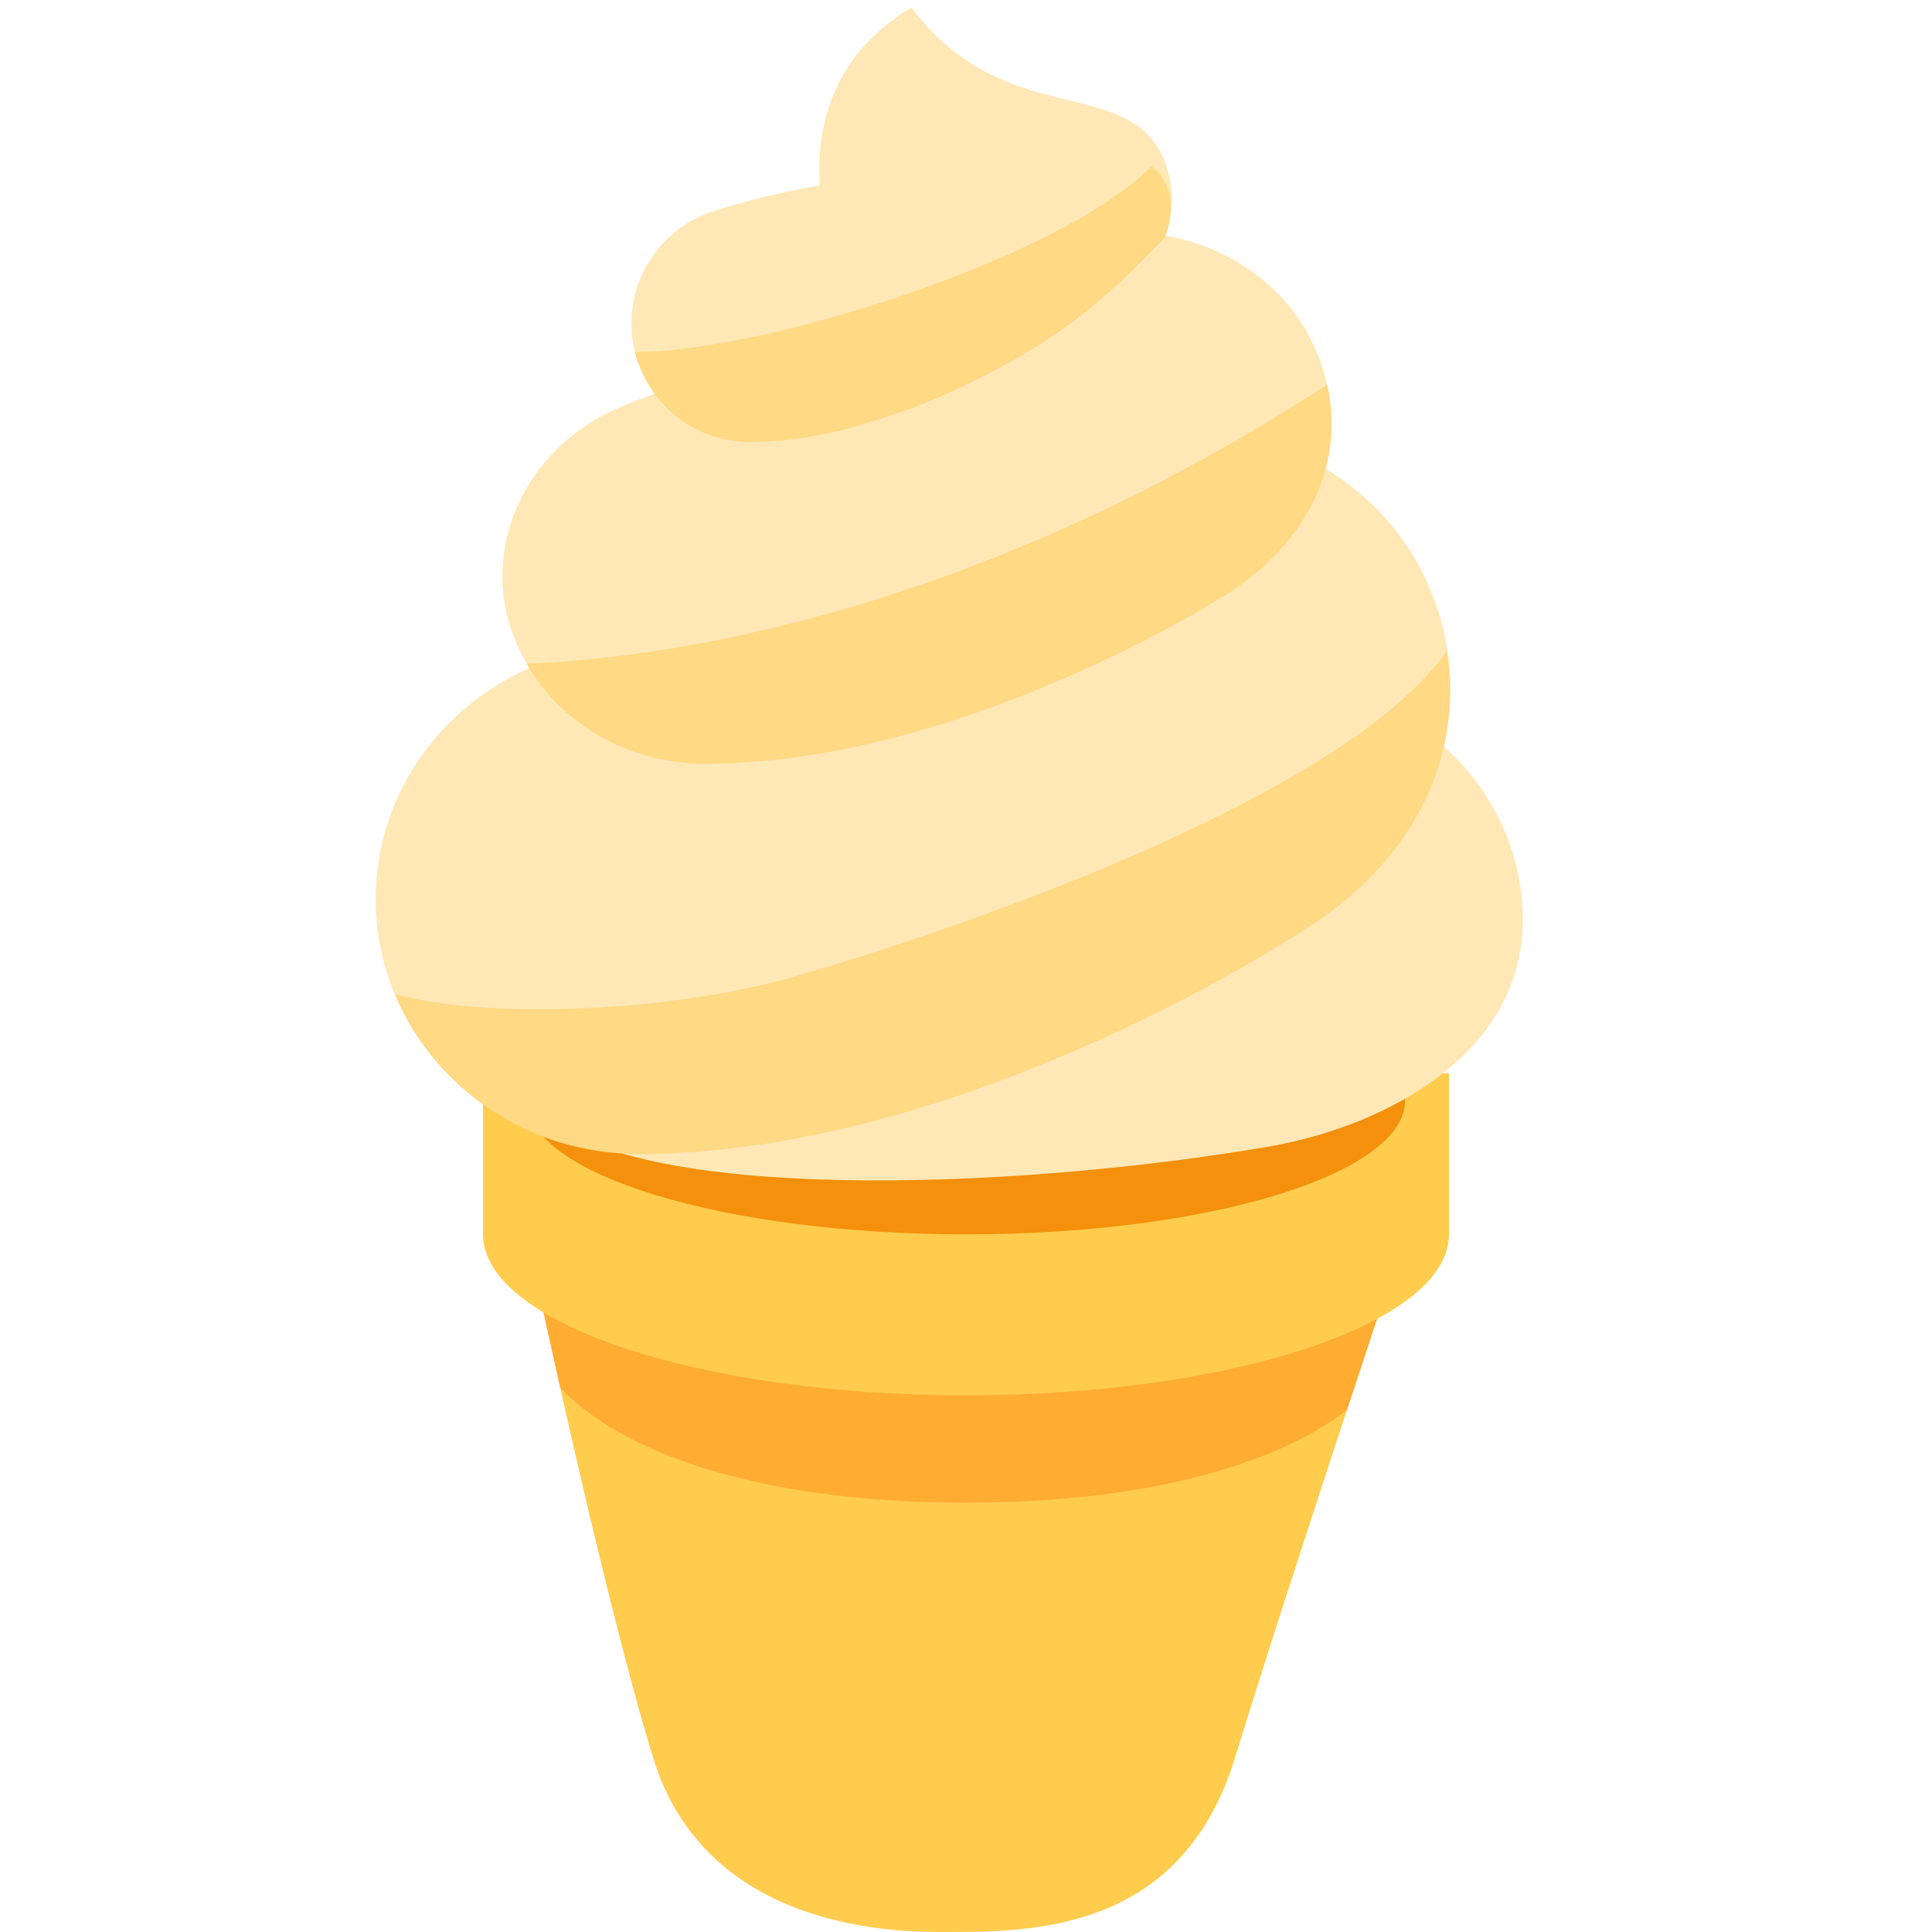
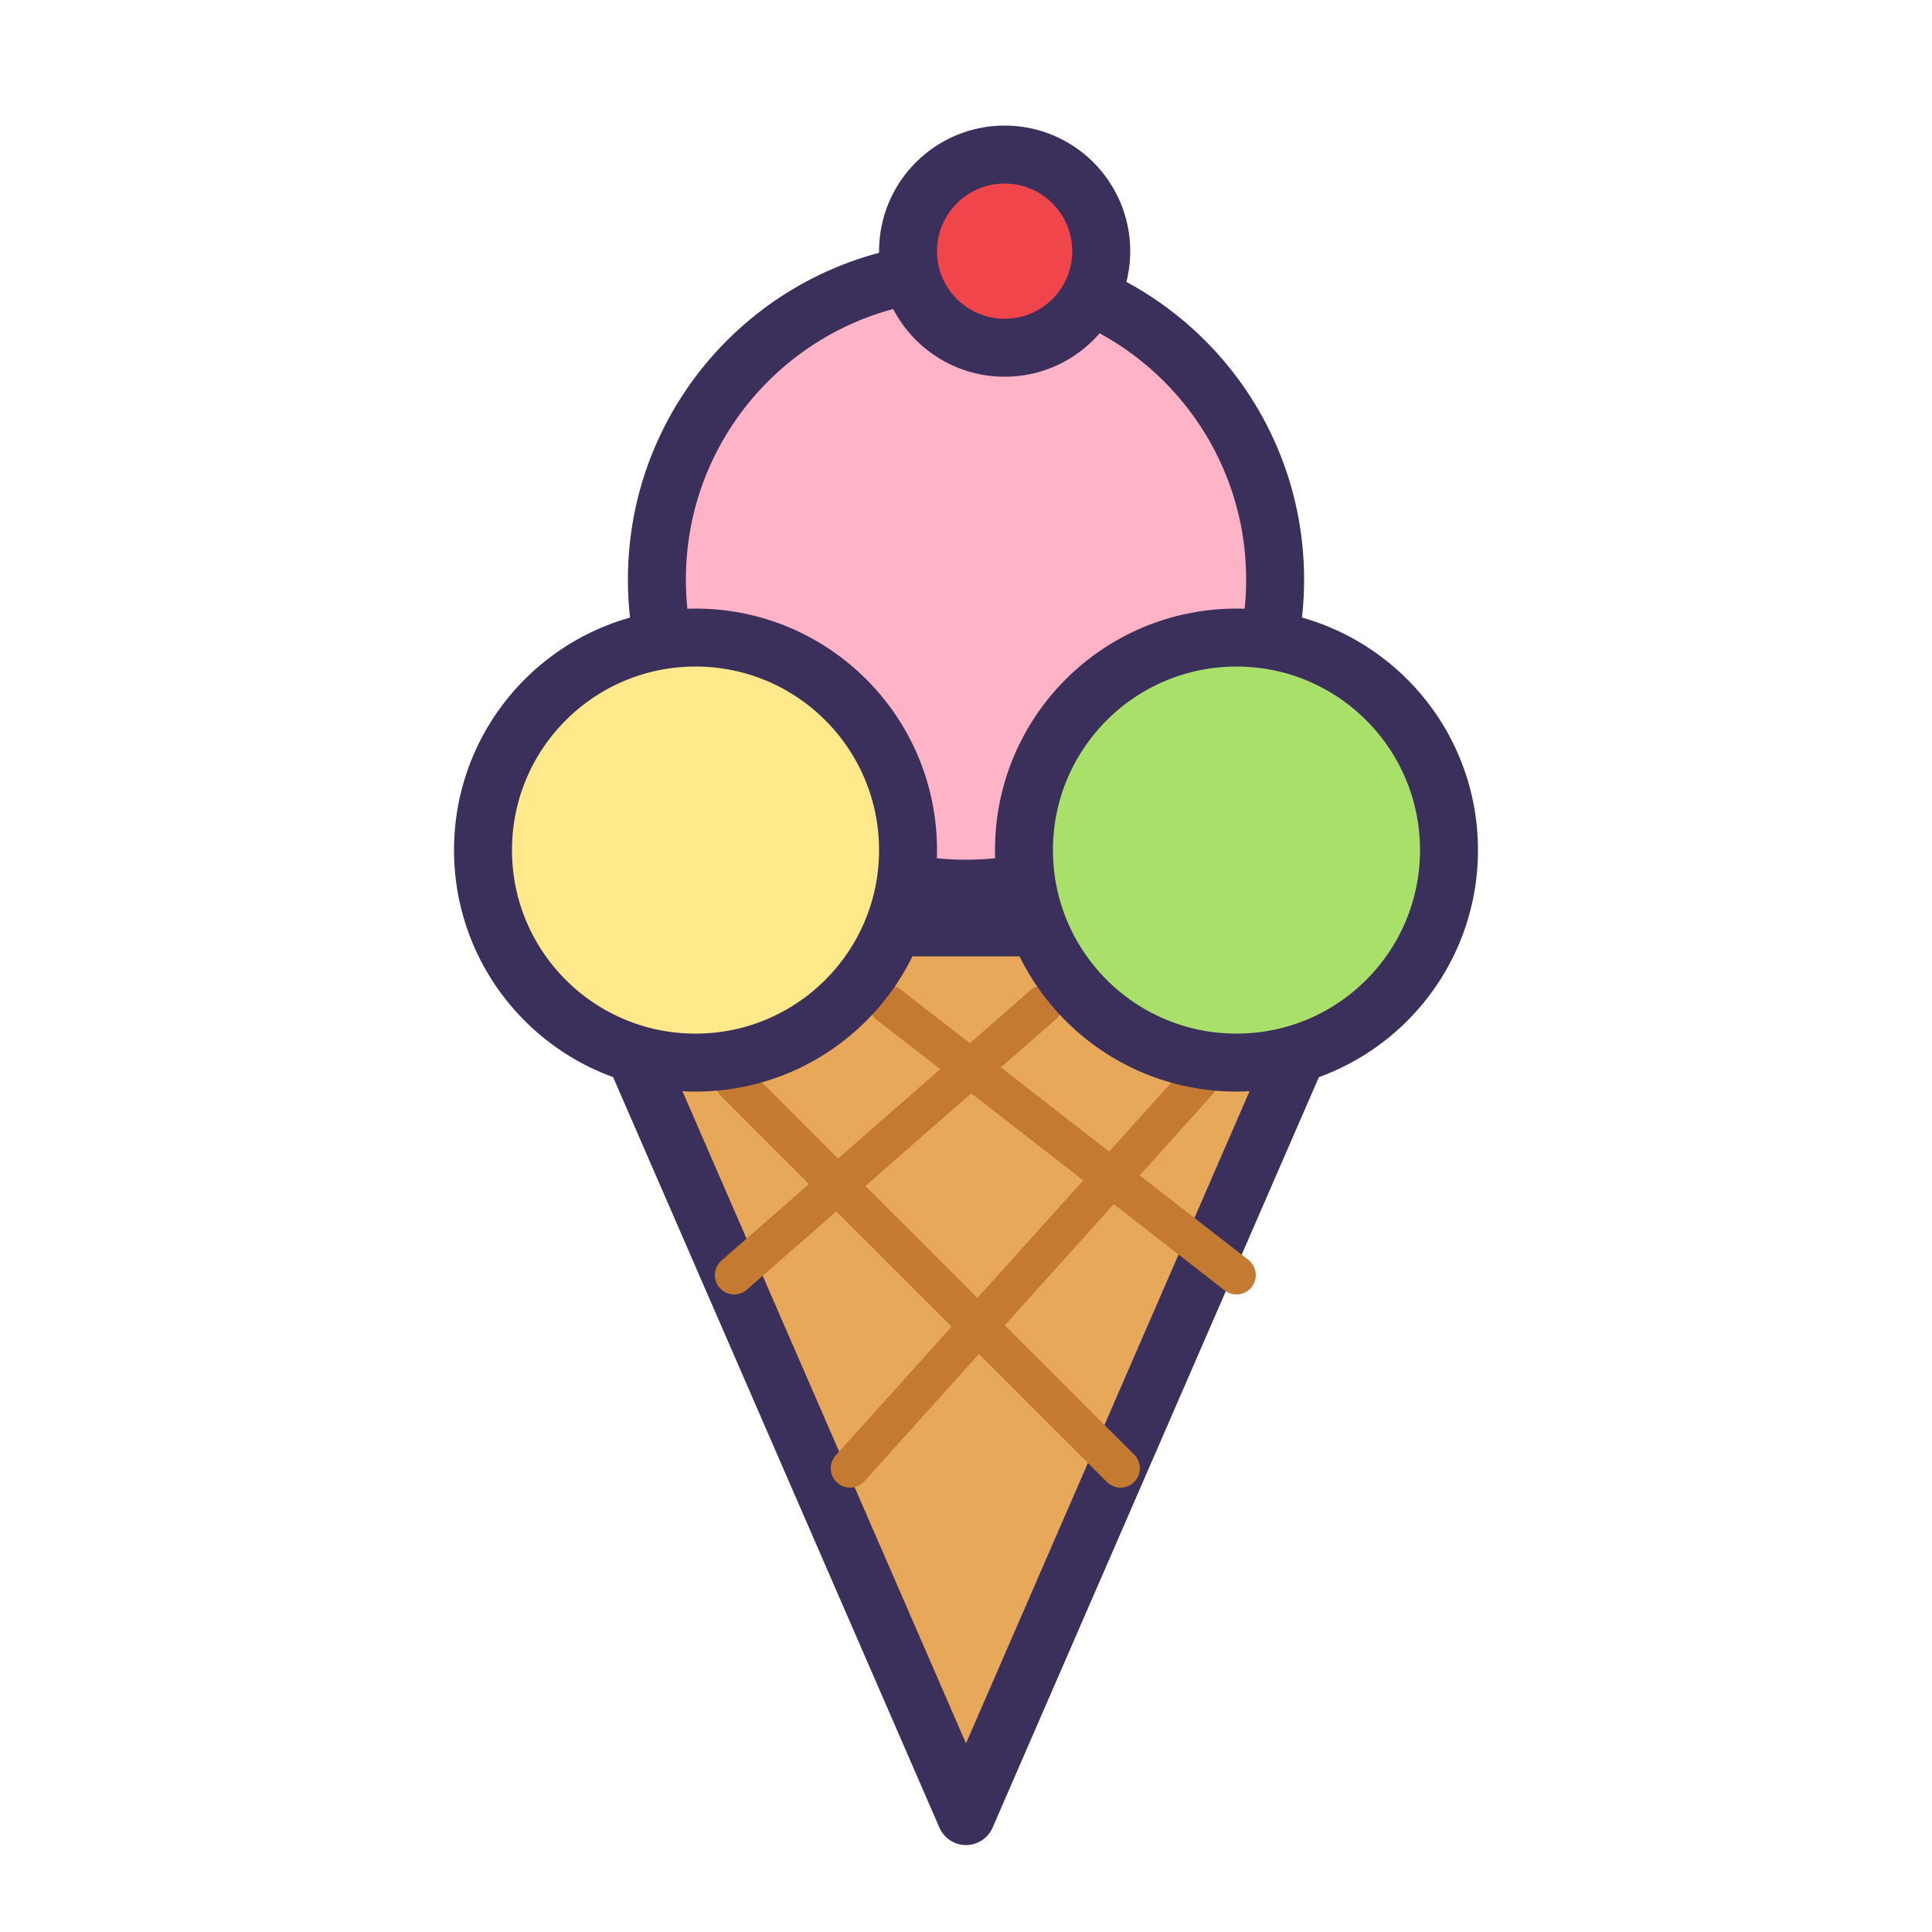
- <svg xmlns="http://www.w3.org/2000/svg" viewBox="0 0 36 36" preserveAspectRatio="xMidYMid meet">
-   <path fill="#FFCC4D" d="M17.182 23H9.818s1.353 6.5 2.351 9.752C13.167 36.006 16.773 36 17.591 36c1.635 0 4.424.006 5.422-3.248C24.01 29.5 26.183 23 26.183 23h-9.001z" />
-   <path fill="#FFAC33" d="M18 28c3.46 0 5.831-.751 7.097-1.725.349-1.06.653-1.977.85-2.569-.15-.25-.373-.487-.67-.706H10.723c-.341.252-.585.526-.732.817.109.508.262 1.214.447 2.037C11.527 27.024 14.055 28 18 28z" />
-   <path fill="#FFCC4D" d="M9 20v3c0 1.657 4.03 3 9 3s9-1.343 9-3v-3H9z" />
-   <path fill="#F4900C" d="M26.183 20.5c0 1.381-3.664 2.5-8.183 2.5s-8.182-1.119-8.182-2.5S13.481 18 18 18s8.183 1.119 8.183 2.5z" />
-   <path fill="#FFE8B6" d="M26.902 13.908c.218-.939.159-1.941-.258-2.942-.404-.969-1.106-1.726-1.956-2.239.19-.709.154-1.469-.179-2.228-.501-1.145-1.589-1.903-2.814-2.113.152-.341.214-.76.039-1.288-.595-1.782-2.97-.584-4.751-2.959-1.476.885-1.777 2.208-1.707 3.315-1.352.241-2.132.532-2.132.532v.001c-.808.327-1.379 1.119-1.379 2.044 0 .49.165.939.436 1.305l-.48.179.001.002c-1.384.517-2.36 1.767-2.36 3.229 0 .622.191 1.197.5 1.702C8.176 13.198 7 14.838 7 16.754c0 2.495 1.989 4.518 4.508 4.712 2.663.826 7.99.6 12.076-.091 2.371-.4 4.791-1.82 4.791-4.225 0-1.295-.576-2.445-1.473-3.242z" />
-   <path d="M14.75 18.212c-2.24.634-5.602.796-7.39.314.725 1.744 2.478 2.977 4.535 2.977 6.145 0 12.417-4.183 12.417-4.183 1.969-1.226 2.972-3.16 2.649-5.188-2.042 2.888-9.869 5.417-12.211 6.08zm-1.615-3.981c4.739 0 9.575-3.069 9.575-3.069 1.583-.937 2.372-2.438 2.02-3.994-6.026 3.918-11.564 5.07-14.918 5.198.633 1.104 1.876 1.865 3.323 1.865zm-1.302-7.676c.236.964 1.1 1.681 2.136 1.681.655 0 1.312-.111 1.936-.277.384-.116.764-.24 1.143-.375 1.456-.565 2.517-1.291 2.517-1.291 1.056-.677 2.143-1.873 2.143-1.873s.369-.831-.25-1.319c-1.745 1.748-7.313 3.478-9.625 3.454z" fill="#FFD983" />
+ <svg xmlns="http://www.w3.org/2000/svg" viewBox="0 0 100 100" data-bare="1">
+   <path d="M30 48 L50 94 L70 48Z" fill="#E8A85A" stroke="#3B2F5B" stroke-width="3" stroke-linejoin="round" stroke-linecap="round" />
+   <path d="M38 56 L58 76 M46 52 L64 66 M62 56 L44 76 M54 52 L38 66" fill="none" stroke="#C47A30" stroke-width="2" stroke-linecap="round" stroke-linejoin="round" />
+   <circle cx="50" cy="30" r="16" fill="#FFB3C7" stroke="#3B2F5B" stroke-width="3" stroke-linejoin="round" stroke-linecap="round" />
+   <circle cx="36" cy="44" r="11" fill="#FFE98A" stroke="#3B2F5B" stroke-width="3" stroke-linejoin="round" stroke-linecap="round" />
+   <circle cx="64" cy="44" r="11" fill="#A8E06A" stroke="#3B2F5B" stroke-width="3" stroke-linejoin="round" stroke-linecap="round" />
+   <circle cx="52" cy="13" r="5" fill="#F0464B" stroke="#3B2F5B" stroke-width="3" stroke-linejoin="round" stroke-linecap="round" />
</svg>
